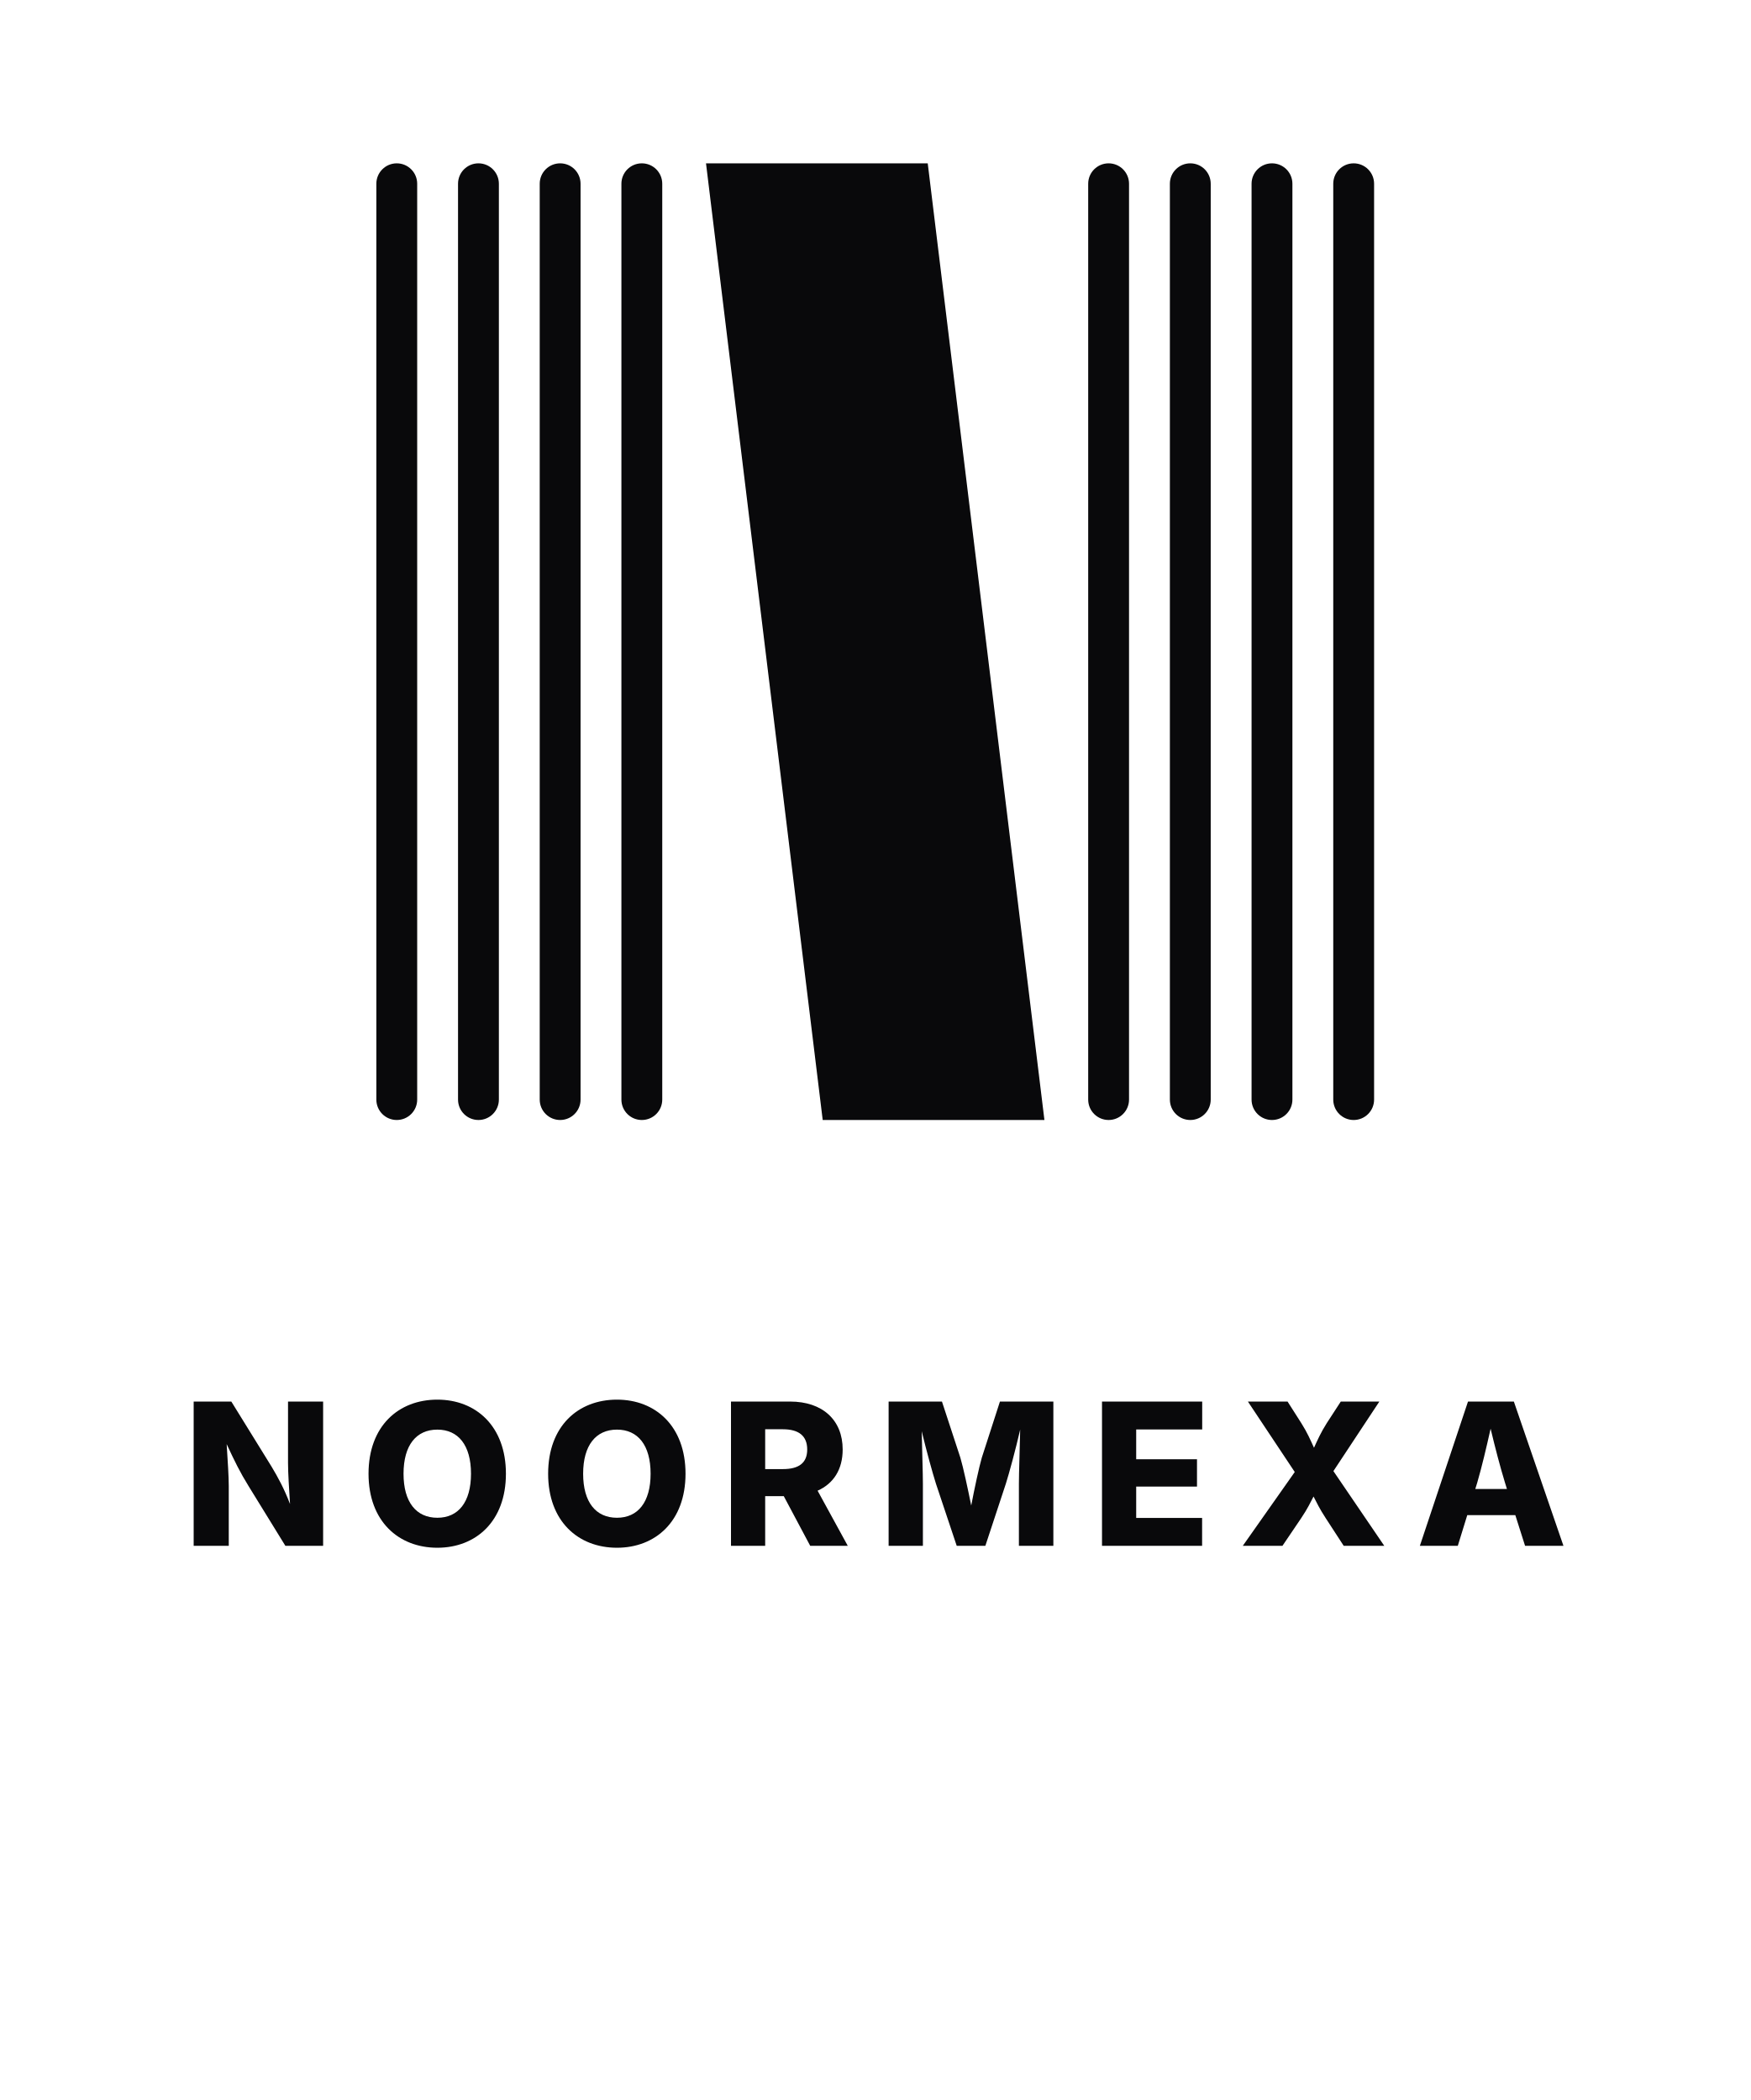
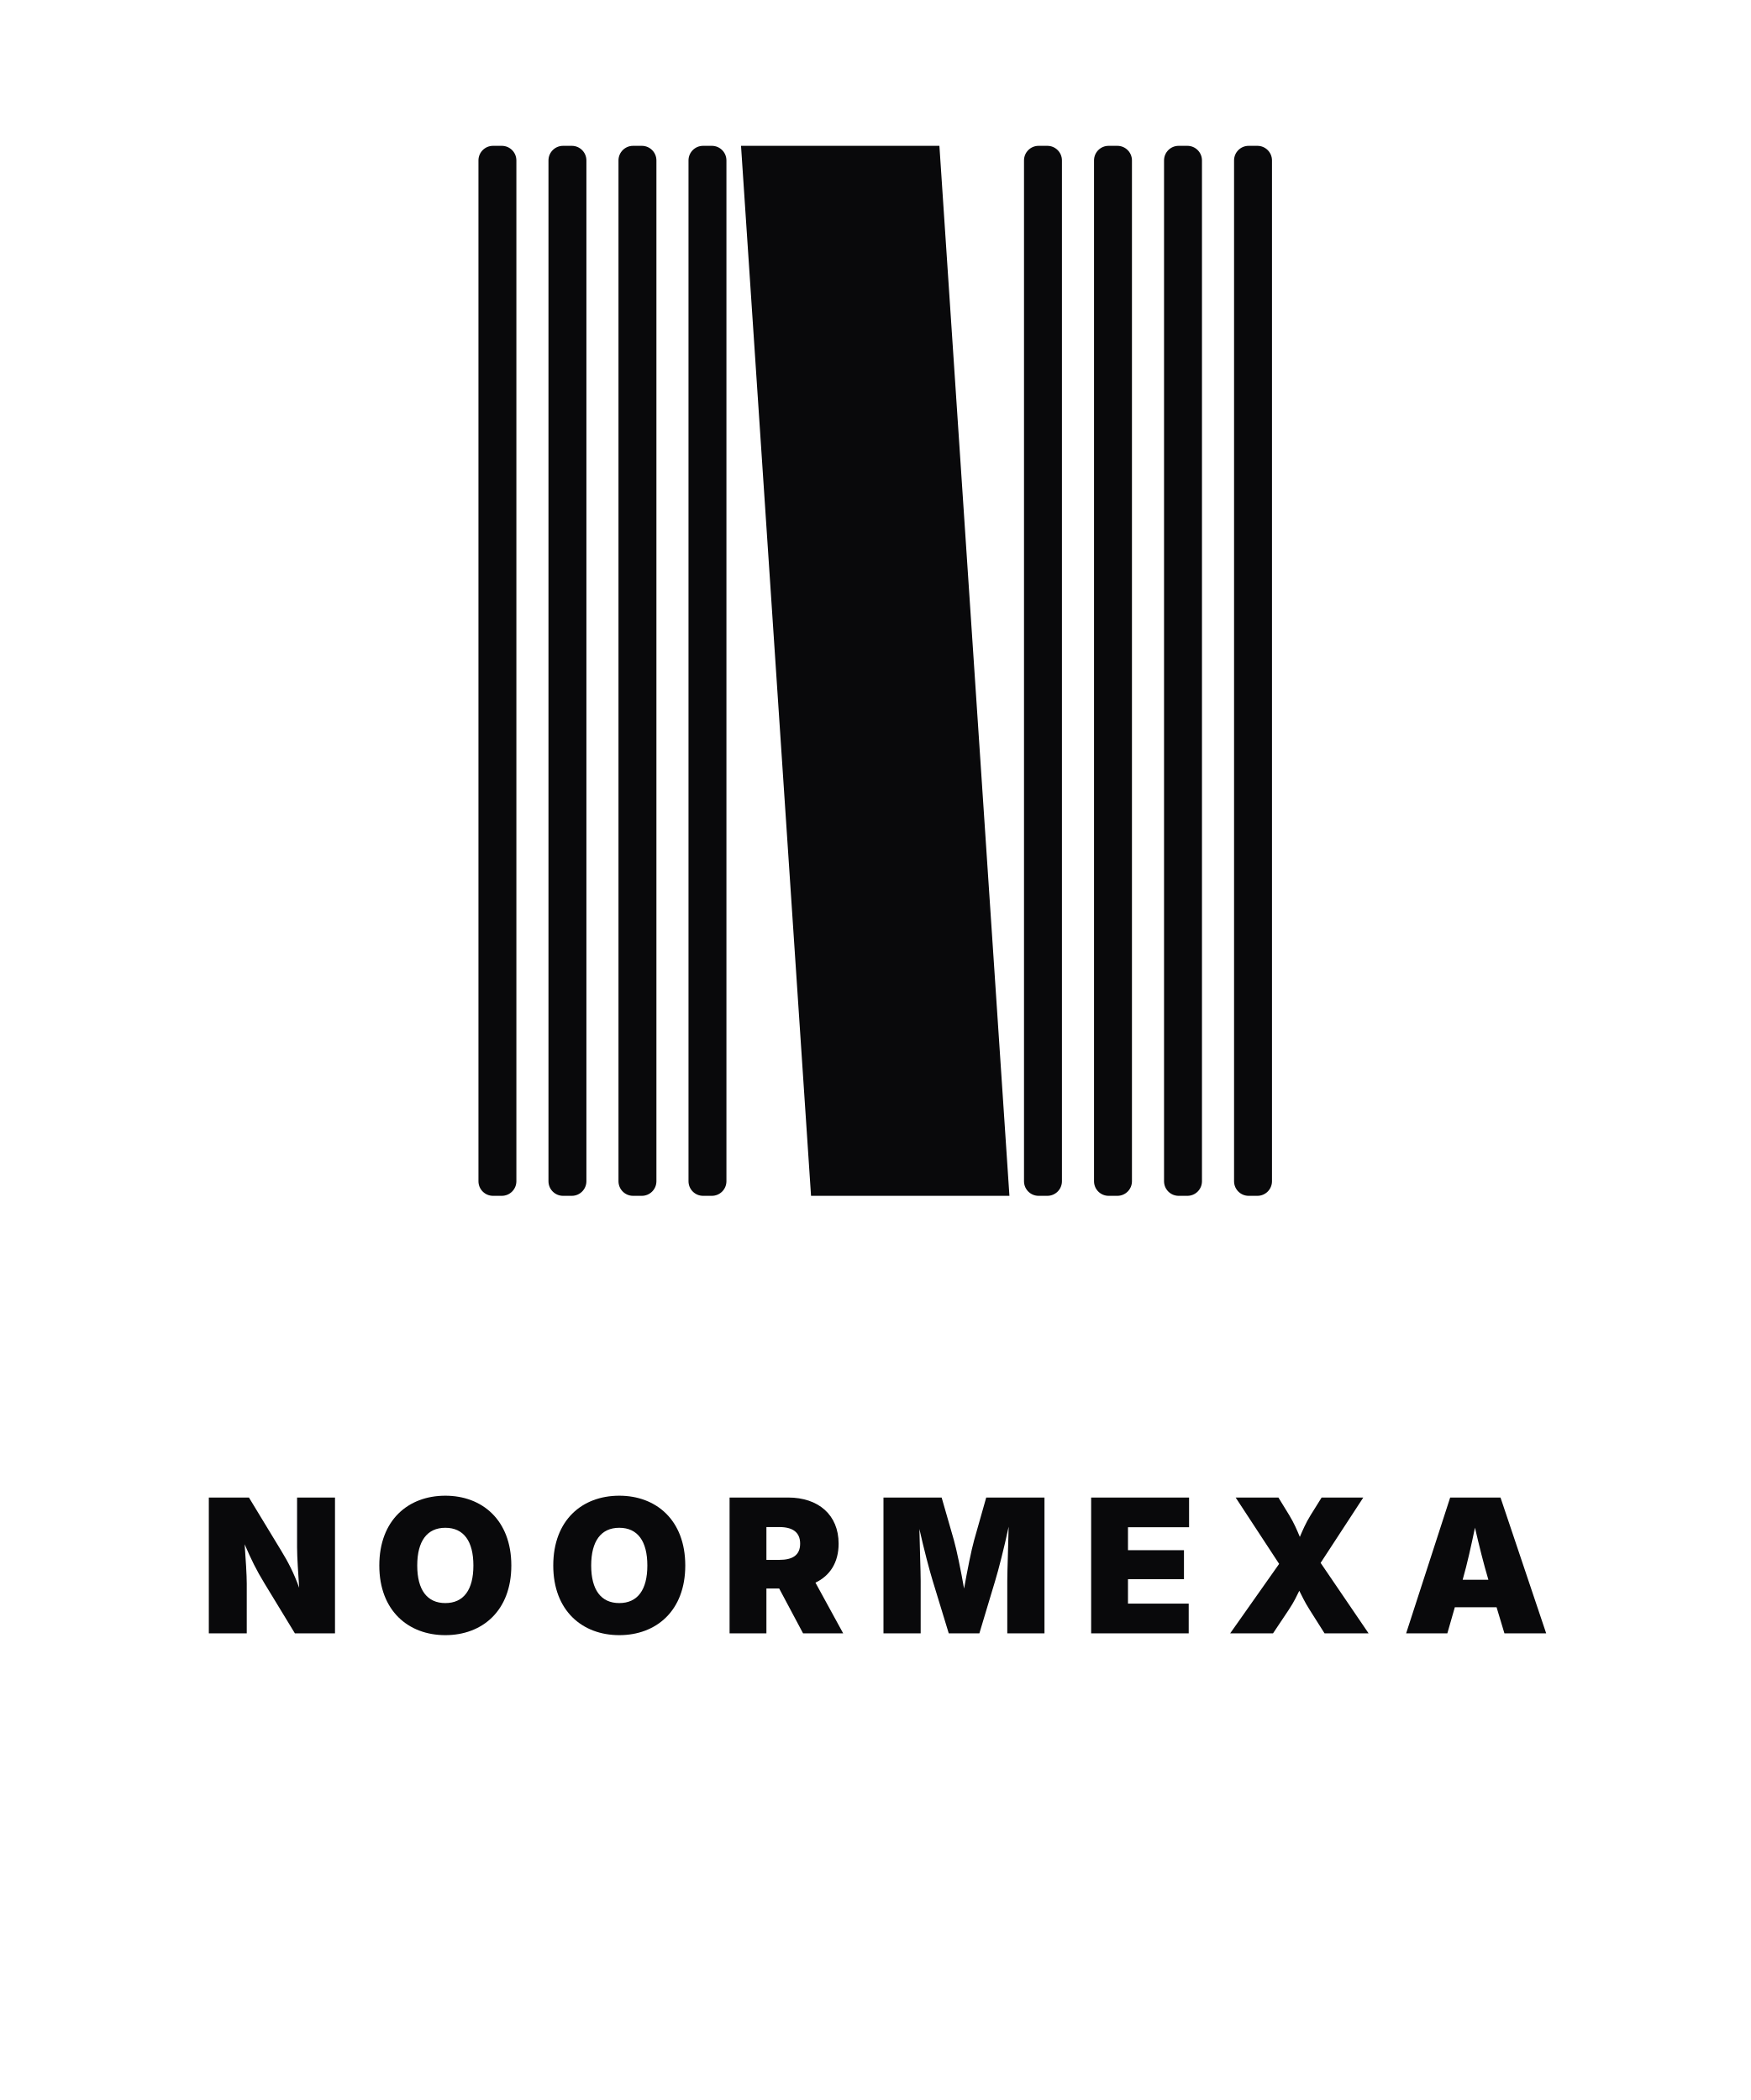
<svg xmlns="http://www.w3.org/2000/svg" viewBox="0 0 300 360" width="300" height="360" fill="none">
-   <g transform="translate(50, 20)">
-     <rect x="14.5" y="8" width="7" height="164" rx="3.5" fill="#09090b" />
-     <rect x="28.5" y="8" width="7" height="164" rx="3.5" fill="#09090b" />
-     <rect x="42.5" y="8" width="7" height="164" rx="3.5" fill="#09090b" />
-     <rect x="56.5" y="8" width="7" height="164" rx="3.5" fill="#09090b" />
-     <polygon points="71,8 109,8 129,172 91,172" fill="#09090b" />
-     <rect x="136.5" y="8" width="7" height="164" rx="3.5" fill="#09090b" />
-     <rect x="150.5" y="8" width="7" height="164" rx="3.5" fill="#09090b" />
-     <rect x="164.5" y="8" width="7" height="164" rx="3.5" fill="#09090b" />
-     <rect x="178.5" y="8" width="7" height="164" rx="3.5" fill="#09090b" />
+   <g transform="translate(70, 15)">
+     <rect x="12" y="10" width="6.5" height="180" rx="2.5" fill="#09090b" />
+     <rect x="24" y="10" width="6.5" height="180" rx="2.5" fill="#09090b" />
+     <rect x="36" y="10" width="6.5" height="180" rx="2.5" fill="#09090b" />
+     <rect x="48" y="10" width="6.5" height="180" rx="2.5" fill="#09090b" />
+     <polygon points="57,10 91,10 103,190 69,190" fill="#09090b" />
+     <rect x="105.5" y="10" width="6.5" height="180" rx="2.5" fill="#09090b" />
+     <rect x="117.5" y="10" width="6.5" height="180" rx="2.5" fill="#09090b" />
+     <rect x="129.5" y="10" width="6.5" height="180" rx="2.5" fill="#09090b" />
+     <rect x="141.5" y="10" width="6.5" height="180" rx="2.5" fill="#09090b" />
  </g>
-   <text x="150" y="265" text-anchor="middle" fill="#09090b" font-family="system-ui, -apple-system, 'Montserrat', 'Inter', 'Arial', sans-serif" font-size="34" font-weight="800" letter-spacing="4.5px">NOORMEXA</text>
+   <text x="150" y="280" text-anchor="middle" fill="#09090b" font-family="system-ui, -apple-system, Montserrat, Inter, Arial, sans-serif" font-size="32" font-weight="900" letter-spacing="5px">NOORMEXA</text>
</svg>
